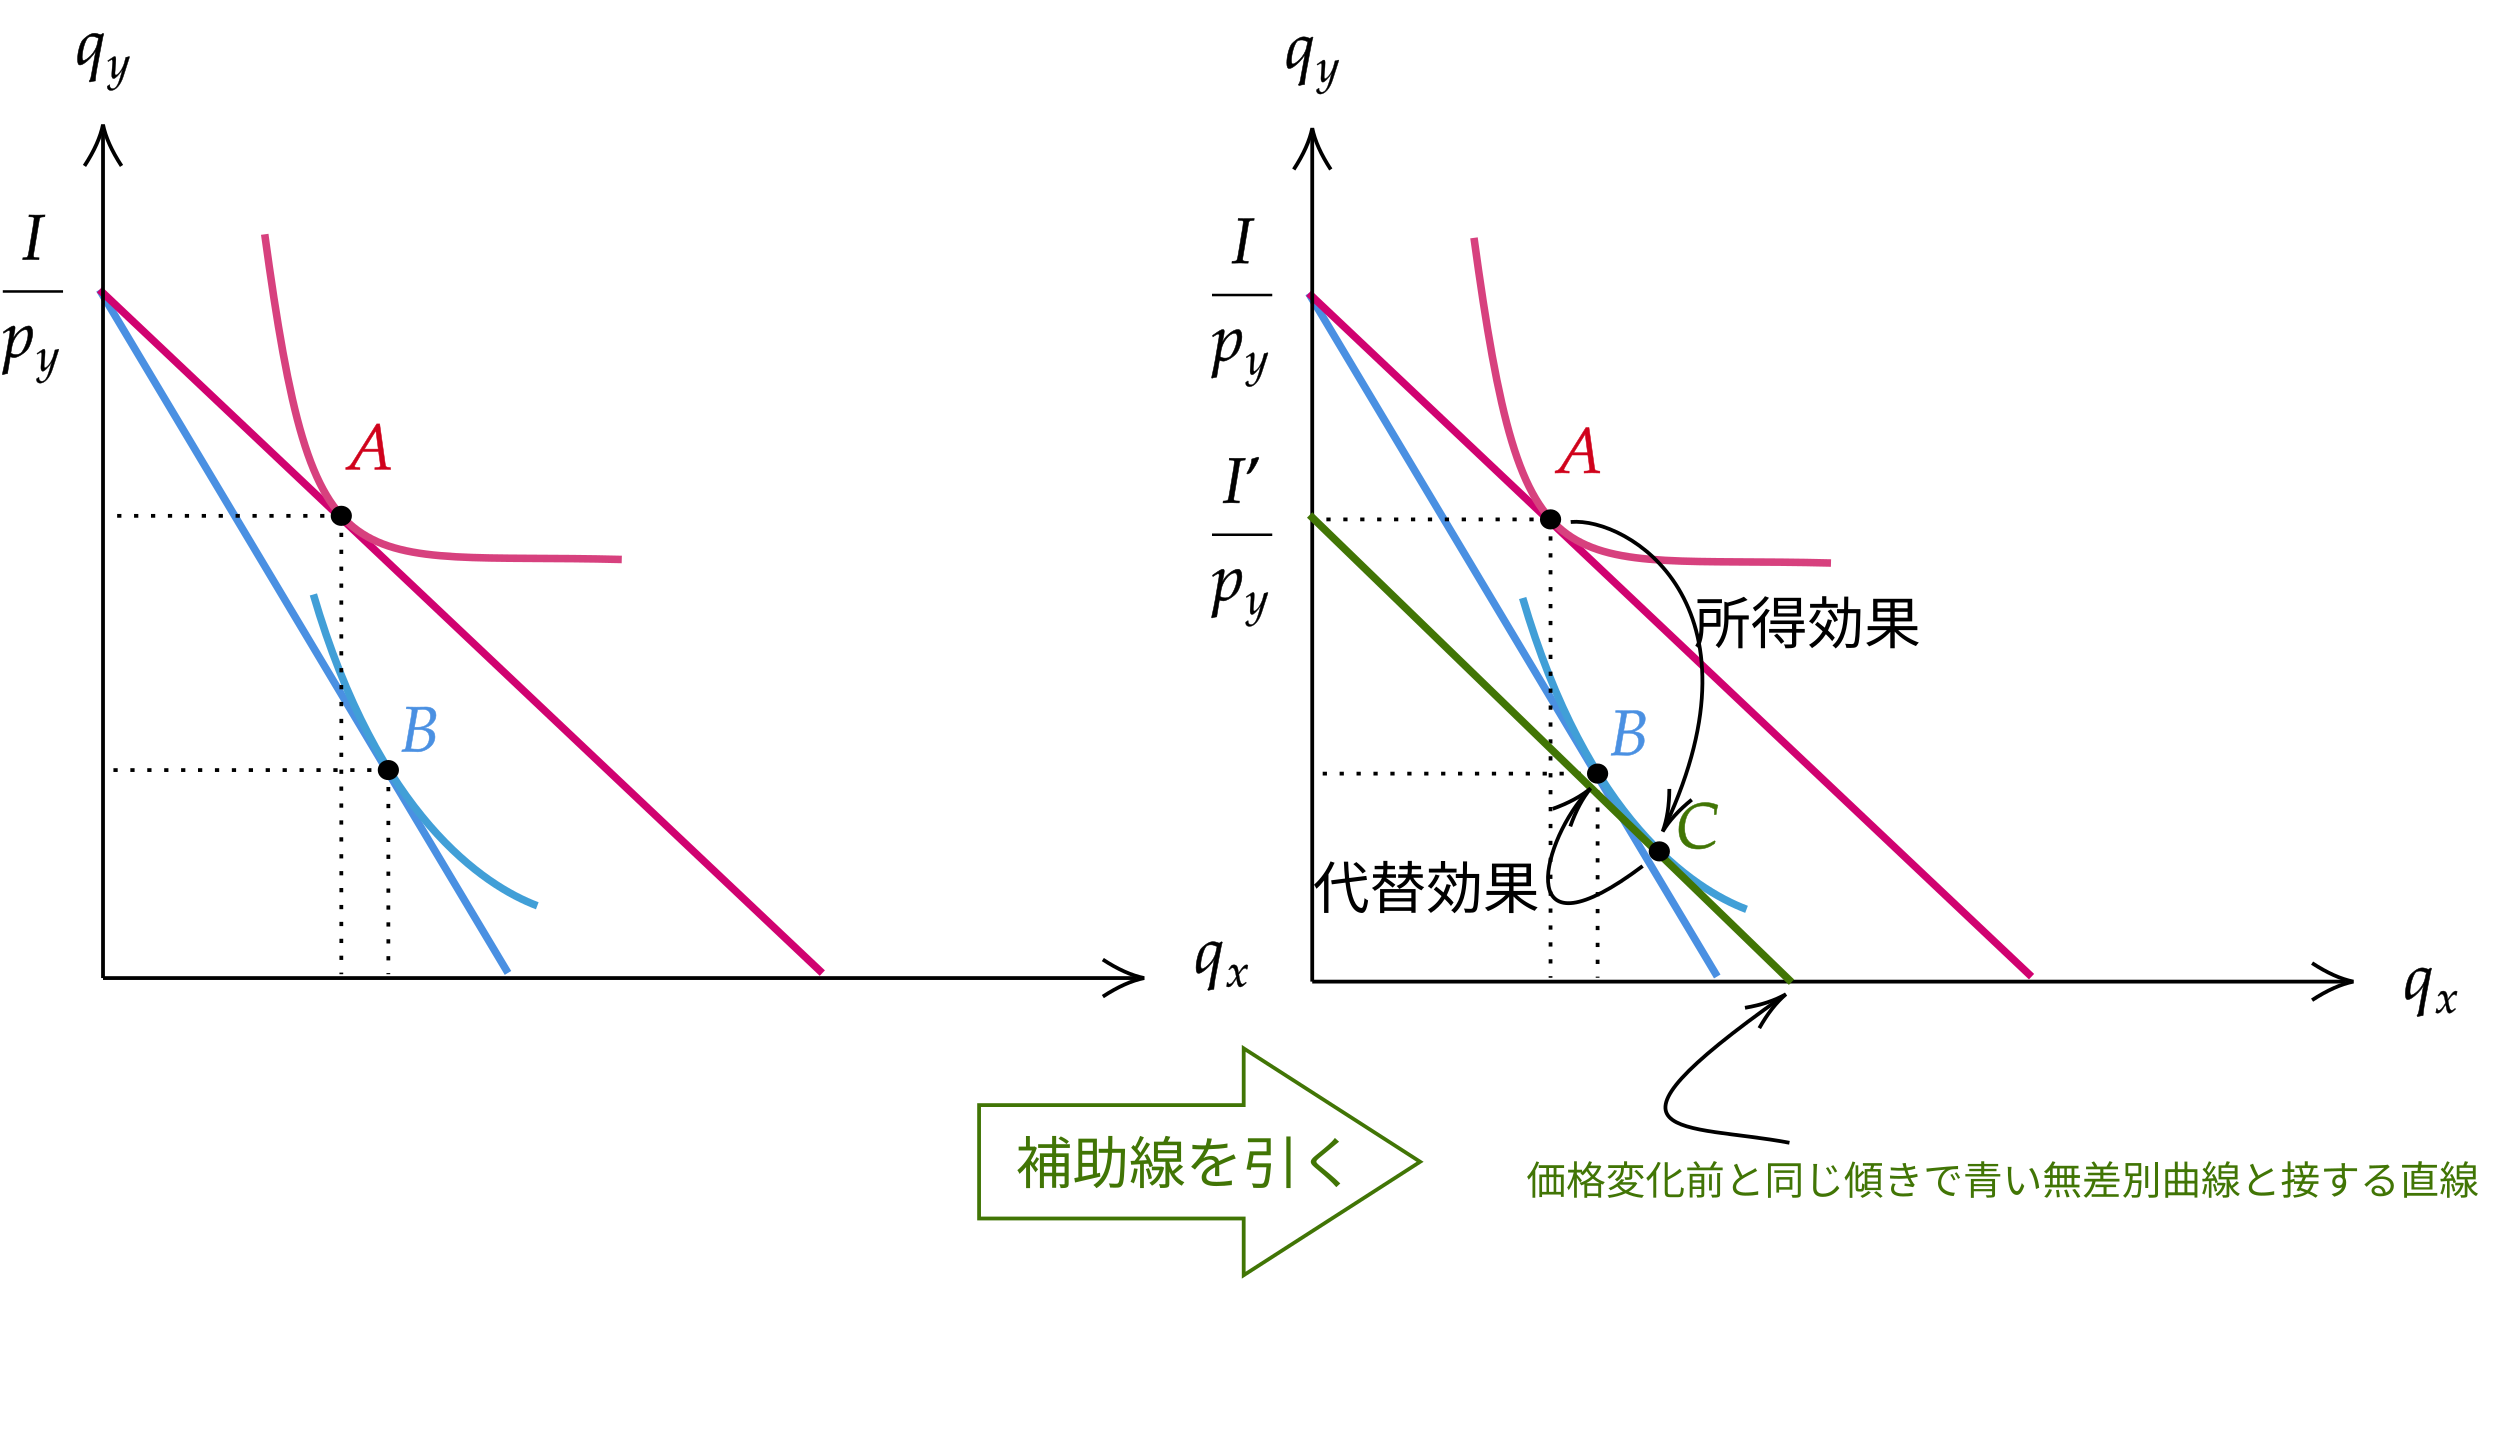
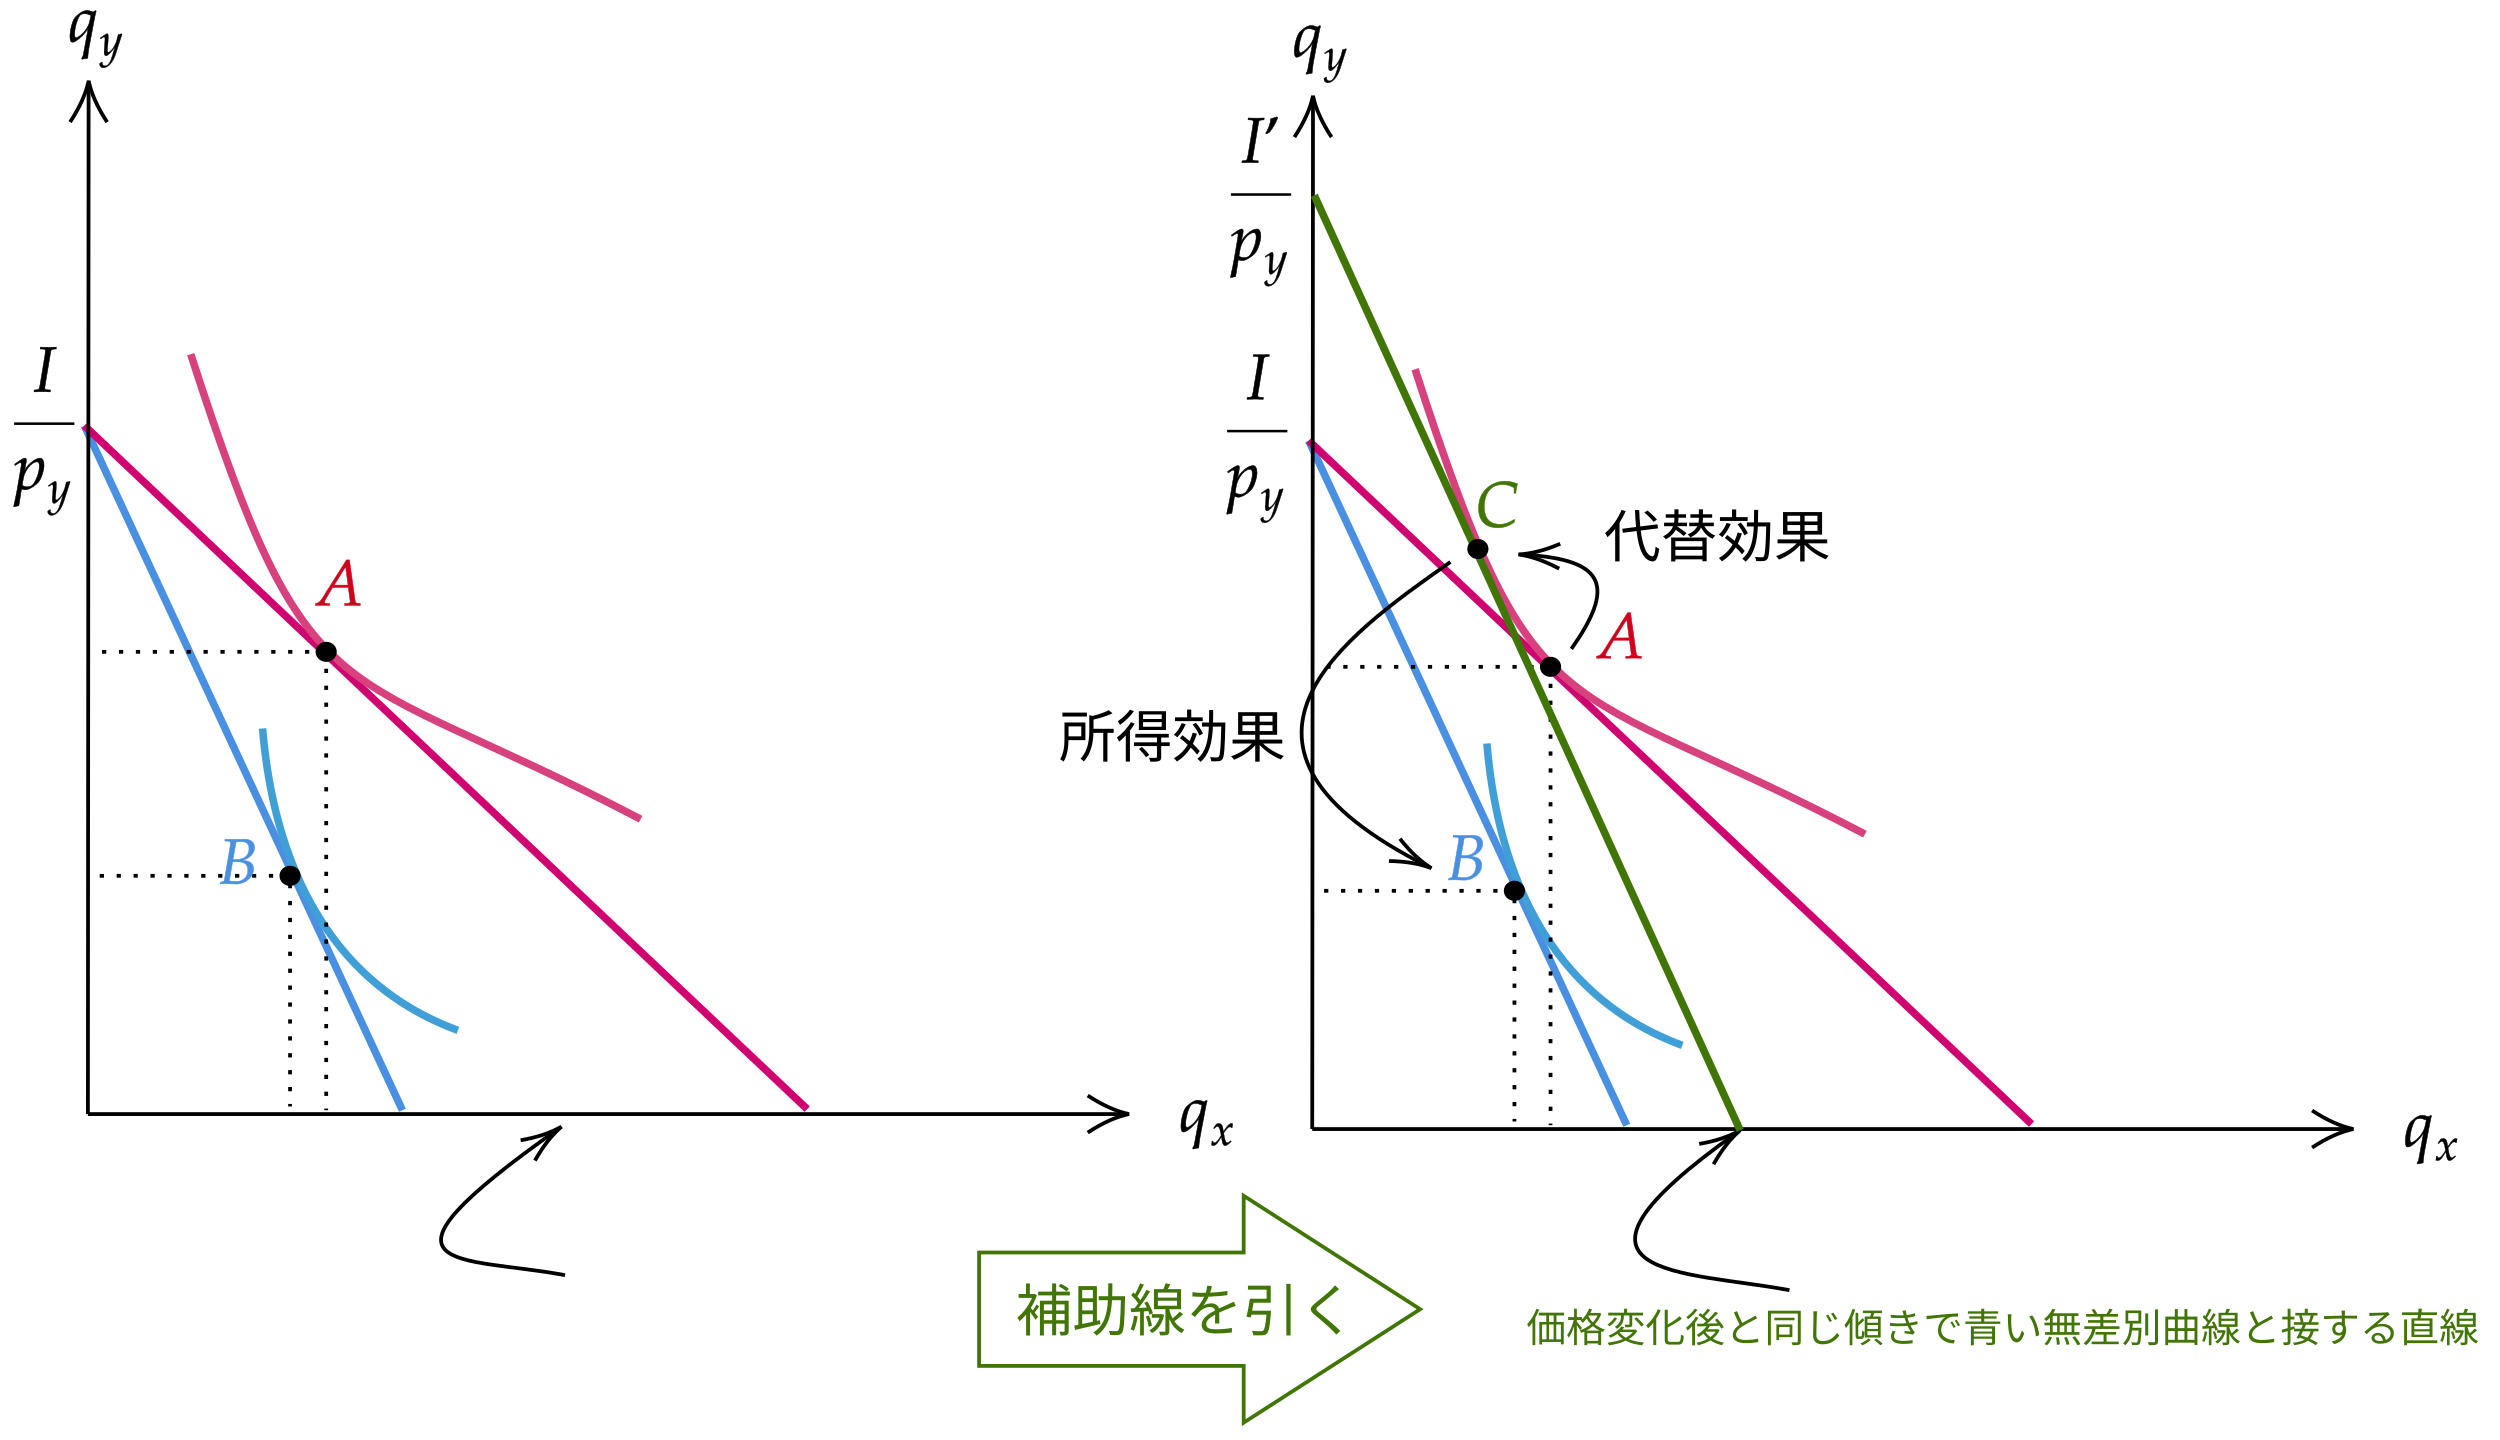
<svg xmlns="http://www.w3.org/2000/svg" x="0" y="0" width="661.333" height="380.667" style="         width:661.333px;         height:380.667px;         background: #FFF;         fill: none; ">
  <svg class="role-diagram-draw-area">
    <g class="shapes-region" style="stroke: black; fill: none;">
      <g class="arrow-line">
-         <path class="connection real" stroke-dasharray="" d="  M346.2,77.57 L454.27,258.31" style="stroke: rgb(74, 144, 226); stroke-opacity: 1; stroke-width: 2; fill: none; fill-opacity: 1;" />
-       </g>
-       <g class="arrow-line">
-         <path class="connection real" stroke-dasharray="" d="  M347.13,259.67 L620.55,259.67" style="stroke: rgb(0, 0, 0); stroke-width: 1; fill: none; fill-opacity: 1;" />
-         <g stroke="#000" transform="matrix(-1,1.2246467991473532e-16,-1.2246467991473532e-16,-1,622.5525,259.6708)" style="stroke: rgb(0, 0, 0); stroke-width: 1;">
+         <path class="connection real" stroke-dasharray="" d="  M346.2,116.57 L430.33,297.67" style="stroke: rgb(74, 144, 226); stroke-opacity: 1; stroke-width: 2; fill: none; fill-opacity: 1;" />
+       </g>
+       <g class="arrow-line">
+         <path class="connection real" stroke-dasharray="" d="  M347.13,298.67 L620.55,298.67" style="stroke: rgb(0, 0, 0); stroke-width: 1; fill: none; fill-opacity: 1;" />
+         <g stroke="#000" transform="matrix(-1,1.2246467991473532e-16,-1.2246467991473532e-16,-1,622.5525,298.6708)" style="stroke: rgb(0, 0, 0); stroke-width: 1;">
          <path d=" M10.93,-4.9 Q4.96,-1 0,0 Q4.96,1 10.93,4.9" />
        </g>
      </g>
      <g class="arrow-line">
-         <path class="connection real" stroke-dasharray="" d="  M346.2,77.57 L537.41,258.36" style="stroke: rgb(208, 2, 112); stroke-opacity: 1; stroke-width: 2; fill: none; fill-opacity: 1;" />
-       </g>
-       <g class="arrow-line">
-         <path class="connection real" stroke-dasharray="" d="  M347.13,35.9 L347.13,259.67" style="stroke: rgb(0, 0, 0); stroke-width: 1; fill: none; fill-opacity: 1;" />
-         <g stroke="#000" transform="matrix(6.123233995736766e-17,1,-1,6.123233995736766e-17,347.1349,33.90026)" style="stroke: rgb(0, 0, 0); stroke-width: 1;">
+         <path class="connection real" stroke-dasharray="" d="  M346.2,116.57 L537.41,297.36" style="stroke: rgb(208, 2, 112); stroke-opacity: 1; stroke-width: 2; fill: none; fill-opacity: 1;" />
+       </g>
+       <g class="arrow-line">
+         <path class="connection real" stroke-dasharray="" d="  M347.33,27.33 L347.13,298.67" style="stroke: rgb(0, 0, 0); stroke-width: 1; fill: none; fill-opacity: 1;" />
+         <g stroke="#000" transform="matrix(-0.0006981316,0.9999998,-0.9999998,-0.0006981316,347.3333,25.33333)" style="stroke: rgb(0, 0, 0); stroke-width: 1;">
          <path d=" M10.93,-4.9 Q4.96,-1 0,0 Q4.96,1 10.93,4.9" />
        </g>
      </g>
      <g class="arrow-line">
-         <path class="connection real" stroke-dasharray="" d="  M402.79,158.19 C419.9,216.77 447.98,235.26 462.02,240.55" style="stroke: rgb(65, 159, 215); stroke-opacity: 1; stroke-width: 2; fill: none; fill-opacity: 1;" />
-       </g>
-       <g class="arrow-line">
-         <path class="connection real" stroke-dasharray="" d="  M389.92,62.92 C403.07,159.17 410.98,147.04 484.36,148.94" style="stroke: rgb(215, 65, 126); stroke-opacity: 1; stroke-width: 2; fill: none; fill-opacity: 1;" />
-       </g>
-       <g class="arrow-line">
-         <path class="connection real" stroke-dasharray="1.125 3.35" d="  M410.17,137.4 L410.17,258.65" style="stroke: rgb(0, 0, 0); stroke-width: 1; fill: none; fill-opacity: 1;" />
-       </g>
-       <g class="arrow-line">
-         <path class="connection real" stroke-dasharray="1.125 3.35" d="  M410.17,137.4 L347.6,137.4" style="stroke: rgb(0, 0, 0); stroke-width: 1; fill: none; fill-opacity: 1;" />
-       </g>
-       <g class="arrow-line">
-         <path class="connection real" stroke-dasharray="1.125 3.35" d="  M422.62,204.65 L347.6,204.65" style="stroke: rgb(0, 0, 0); stroke-width: 1; fill: none; fill-opacity: 1;" />
-       </g>
-       <g class="arrow-line">
-         <path class="connection real" stroke-dasharray="1.125 3.35" d="  M422.62,204.65 L422.62,258.65" style="stroke: rgb(0, 0, 0); stroke-width: 1; fill: none; fill-opacity: 1;" />
-       </g>
-       <g class="arrow-line">
-         <path class="connection real" stroke-dasharray="" d="  M346.44,136.23 L473.91,259.82" style="stroke: rgb(65, 117, 5); stroke-opacity: 1; stroke-width: 2; fill: none; fill-opacity: 1;" />
-       </g>
-       <g class="composite-shape">
-         <path class="real" d=" M436.64,225.22 C436.64,224.02 437.68,223.06 438.95,223.06 C440.22,223.06 441.25,224.02 441.25,225.22 C441.25,226.41 440.22,227.38 438.95,227.38 C437.68,227.38 436.64,226.41 436.64,225.22 Z" style="stroke-width: 1; stroke: rgb(0, 0, 0); fill: rgb(0, 0, 0); fill-opacity: 1;" />
-       </g>
-       <g class="arrow-line">
-         <path class="connection real" stroke-dasharray="" d="  M473.37,302.3 C445.59,297.08 416.9,302.25 471.61,263.58" style="stroke: rgb(0, 0, 0); stroke-width: 1; fill: none; fill-opacity: 1;" />
-         <g stroke="#000" transform="matrix(-0.8176476,0.575719,-0.575719,-0.8176476,472.4375,262.9966)" style="stroke: rgb(0, 0, 0); stroke-width: 1;">
+         <path class="connection real" stroke-dasharray="" d="  M393.33,196.67 C398.33,255.67 430.98,271.26 445.02,276.55" style="stroke: rgb(65, 159, 215); stroke-opacity: 1; stroke-width: 2; fill: none; fill-opacity: 1;" />
+       </g>
+       <g class="arrow-line">
+         <path class="connection real" stroke-dasharray="" d="  M374.33,97.67 C406.33,196.67 411.33,177.67 493.33,220.67" style="stroke: rgb(215, 65, 126); stroke-opacity: 1; stroke-width: 2; fill: none; fill-opacity: 1;" />
+       </g>
+       <g class="arrow-line">
+         <path class="connection real" stroke-dasharray="1.125 3.35" d="  M410.17,176.4 L410.17,297.65" style="stroke: rgb(0, 0, 0); stroke-width: 1; fill: none; fill-opacity: 1;" />
+       </g>
+       <g class="arrow-line">
+         <path class="connection real" stroke-dasharray="1.125 3.35" d="  M410.17,176.4 L347.6,176.4" style="stroke: rgb(0, 0, 0); stroke-width: 1; fill: none; fill-opacity: 1;" />
+       </g>
+       <g class="arrow-line">
+         <path class="connection real" stroke-dasharray="1.125 3.35" d="  M400.62,235.65 L347.67,235.65" style="stroke: rgb(0, 0, 0); stroke-width: 1; fill: none; fill-opacity: 1;" />
+       </g>
+       <g class="arrow-line">
+         <path class="connection real" stroke-dasharray="1.125 3.35" d="  M400.62,237.81 L400.62,296.67" style="stroke: rgb(0, 0, 0); stroke-width: 1; fill: none; fill-opacity: 1;" />
+       </g>
+       <g class="arrow-line">
+         <path class="connection real" stroke-dasharray="" d="  M473.37,341.3 C445.59,336.08 404.91,338.28 459.5,299.59" style="stroke: rgb(0, 0, 0); stroke-width: 1; fill: none; fill-opacity: 1;" />
+         <g stroke="#000" transform="matrix(-0.8176476,0.575719,-0.575719,-0.8176476,460.3333,299)" style="stroke: rgb(0, 0, 0); stroke-width: 1;">
          <path d=" M10.93,-3.29 Q4.96,-0.45 0,0 Q4.96,0.45 10.93,3.29" />
        </g>
      </g>
      <g class="composite-shape">
-         <path class="real" d=" M420.31,204.65 C420.31,203.45 421.35,202.48 422.62,202.48 C423.89,202.48 424.92,203.45 424.92,204.65 C424.92,205.84 423.89,206.81 422.62,206.81 C421.35,206.81 420.31,205.84 420.31,204.65 Z" style="stroke-width: 1; stroke: rgb(0, 0, 0); fill: rgb(0, 0, 0); fill-opacity: 1;" />
-       </g>
-       <g class="composite-shape">
-         <path class="real" d=" M407.87,137.4 C407.87,136.2 408.9,135.23 410.17,135.23 C411.45,135.23 412.48,136.2 412.48,137.4 C412.48,138.59 411.45,139.56 410.17,139.56 C408.9,139.56 407.87,138.59 407.87,137.4 Z" style="stroke-width: 1; stroke: rgb(0, 0, 0); fill: rgb(0, 0, 0); fill-opacity: 1;" />
-       </g>
-       <g class="arrow-line">
-         <path class="connection real" stroke-dasharray="" d="  M419.22,210.22 C407.03,224.36 400.83,254.46 434.53,229.1" style="stroke: rgb(0, 0, 0); stroke-width: 1; fill: none; fill-opacity: 1;" />
-         <g stroke="#000" transform="matrix(-0.7057479,0.708463,-0.708463,-0.7057479,420.7779,208.545)" style="stroke: rgb(0, 0, 0); stroke-width: 1;">
+         <path class="real" d=" M398.31,235.65 C398.31,234.45 399.35,233.48 400.62,233.48 C401.89,233.48 402.92,234.45 402.92,235.65 C402.92,236.84 401.89,237.81 400.62,237.81 C399.35,237.81 398.31,236.84 398.31,235.65 Z" style="stroke-width: 1; stroke: rgb(0, 0, 0); fill: rgb(0, 0, 0); fill-opacity: 1;" />
+       </g>
+       <g class="composite-shape">
+         <path class="real" d=" M407.87,176.4 C407.87,175.2 408.9,174.23 410.17,174.23 C411.45,174.23 412.48,175.2 412.48,176.4 C412.48,177.59 411.45,178.56 410.17,178.56 C408.9,178.56 407.87,177.59 407.87,176.4 Z" style="stroke-width: 1; stroke: rgb(0, 0, 0); fill: rgb(0, 0, 0); fill-opacity: 1;" />
+       </g>
+       <g class="arrow-line">
+         <path class="connection real" stroke-dasharray="" d="  M403.68,146.77 C424.83,148.1 427.31,155.18 415.67,171.67" style="stroke: rgb(0, 0, 0); stroke-width: 1; fill: none; fill-opacity: 1;" />
+         <g stroke="#000" transform="matrix(0.9990558,0.04344502,-0.04344502,0.9990558,401.6667,146.6667)" style="stroke: rgb(0, 0, 0); stroke-width: 1;">
          <path d=" M10.93,-3.29 Q4.96,-0.45 0,0 Q4.96,0.45 10.93,3.29" />
        </g>
      </g>
      <g class="arrow-line">
-         <path class="connection real" stroke-dasharray="" d="  M415.51,138.08 C430.72,136.77 467.85,159.64 440.67,218.19" style="stroke: rgb(0, 0, 0); stroke-width: 1; fill: none; fill-opacity: 1;" />
-         <g stroke="#000" transform="matrix(0.4331872,-0.901304,0.901304,0.4331872,439.8264,219.9723)" style="stroke: rgb(0, 0, 0); stroke-width: 1;">
+         <path class="connection real" stroke-dasharray="" d="  M383.67,148.67 C355.47,168.48 314.43,197.4 377.7,229.19" style="stroke: rgb(0, 0, 0); stroke-width: 1; fill: none; fill-opacity: 1;" />
+         <g stroke="#000" transform="matrix(-0.8963317,-0.4433841,0.4433841,-0.8963317,378.6667,229.6667)" style="stroke: rgb(0, 0, 0); stroke-width: 1;">
          <path d=" M10.93,-3.29 Q4.96,-0.45 0,0 Q4.96,0.45 10.93,3.29" />
        </g>
      </g>
-       <g class="arrow-line">
-         <path class="connection real" stroke-dasharray="" d="  M26.32,76.63 L134.38,257.37" style="stroke: rgb(74, 144, 226); stroke-opacity: 1; stroke-width: 2; fill: none; fill-opacity: 1;" />
-       </g>
-       <g class="arrow-line">
-         <path class="connection real" stroke-dasharray="" d="  M27.25,258.73 L300.67,258.73" style="stroke: rgb(0, 0, 0); stroke-width: 1; fill: none; fill-opacity: 1;" />
-         <g stroke="#000" transform="matrix(-1,1.2246467991473532e-16,-1.2246467991473532e-16,-1,302.6653,258.7318)" style="stroke: rgb(0, 0, 0); stroke-width: 1;">
+       <g class="composite-shape">
+         <path class="real" d=" M259,331.33 L329,331.33 L329,316.33 L375.67,346.33 L329,376.33 L329,361.33 L259,361.33 Z" style="stroke-width: 1; stroke: rgb(65, 117, 5); stroke-opacity: 1; fill: none; fill-opacity: 1;" />
+       </g>
+       <g class="arrow-line">
+         <path class="connection real" stroke-dasharray="" d="  M347.67,51.67 L460.33,299" style="stroke: rgb(65, 117, 5); stroke-opacity: 1; stroke-width: 2; fill: none; fill-opacity: 1;" />
+       </g>
+       <g class="composite-shape">
+         <path class="real" d=" M388.64,145.22 C388.64,144.02 389.68,143.06 390.95,143.06 C392.22,143.06 393.25,144.02 393.25,145.22 C393.25,146.41 392.22,147.38 390.95,147.38 C389.68,147.38 388.64,146.41 388.64,145.22 Z" style="stroke-width: 1; stroke: rgb(0, 0, 0); fill: rgb(0, 0, 0); fill-opacity: 1;" />
+       </g>
+       <g class="arrow-line">
+         <path class="connection real" stroke-dasharray="" d="  M22.32,112.6 L106.45,293.7" style="stroke: rgb(74, 144, 226); stroke-opacity: 1; stroke-width: 2; fill: none; fill-opacity: 1;" />
+       </g>
+       <g class="arrow-line">
+         <path class="connection real" stroke-dasharray="" d="  M23.25,294.71 L296.67,294.71" style="stroke: rgb(0, 0, 0); stroke-width: 1; fill: none; fill-opacity: 1;" />
+         <g stroke="#000" transform="matrix(-1,1.2246467991473532e-16,-1.2246467991473532e-16,-1,298.6653,294.7051)" style="stroke: rgb(0, 0, 0); stroke-width: 1;">
          <path d=" M10.93,-4.9 Q4.96,-1 0,0 Q4.96,1 10.93,4.9" />
        </g>
      </g>
      <g class="arrow-line">
-         <path class="connection real" stroke-dasharray="" d="  M26.32,76.63 L217.53,257.42" style="stroke: rgb(208, 2, 112); stroke-opacity: 1; stroke-width: 2; fill: none; fill-opacity: 1;" />
-       </g>
-       <g class="arrow-line">
-         <path class="connection real" stroke-dasharray="" d="  M27.25,34.96 L27.25,258.73" style="stroke: rgb(0, 0, 0); stroke-width: 1; fill: none; fill-opacity: 1;" />
-         <g stroke="#000" transform="matrix(6.123233995736766e-17,1,-1,6.123233995736766e-17,27.24777,32.96129)" style="stroke: rgb(0, 0, 0); stroke-width: 1;">
+         <path class="connection real" stroke-dasharray="" d="  M22.32,112.6 L213.53,293.4" style="stroke: rgb(208, 2, 112); stroke-opacity: 1; stroke-width: 2; fill: none; fill-opacity: 1;" />
+       </g>
+       <g class="arrow-line">
+         <path class="connection real" stroke-dasharray="" d="  M23.44,23.37 L23.25,294.71" style="stroke: rgb(0, 0, 0); stroke-width: 1; fill: none; fill-opacity: 1;" />
+         <g stroke="#000" transform="matrix(-0.0006981316,0.9999998,-0.9999998,-0.0006981316,23.44615,21.36767)" style="stroke: rgb(0, 0, 0); stroke-width: 1;">
          <path d=" M10.93,-4.9 Q4.96,-1 0,0 Q4.96,1 10.93,4.9" />
        </g>
      </g>
      <g class="arrow-line">
-         <path class="connection real" stroke-dasharray="" d="  M82.9,157.25 C100.01,215.83 128.09,234.32 142.13,239.61" style="stroke: rgb(65, 159, 215); stroke-opacity: 1; stroke-width: 2; fill: none; fill-opacity: 1;" />
-       </g>
-       <g class="arrow-line">
-         <path class="connection real" stroke-dasharray="" d="  M70.03,61.98 C83.18,158.24 91.09,146.1 164.48,148" style="stroke: rgb(215, 65, 126); stroke-opacity: 1; stroke-width: 2; fill: none; fill-opacity: 1;" />
-       </g>
-       <g class="arrow-line">
-         <path class="connection real" stroke-dasharray="1.125 3.35" d="  M90.29,136.46 L90.29,257.71" style="stroke: rgb(0, 0, 0); stroke-width: 1; fill: none; fill-opacity: 1;" />
-       </g>
-       <g class="arrow-line">
-         <path class="connection real" stroke-dasharray="1.125 3.35" d="  M90.29,136.46 L27.71,136.46" style="stroke: rgb(0, 0, 0); stroke-width: 1; fill: none; fill-opacity: 1;" />
-       </g>
-       <g class="arrow-line">
-         <path class="connection real" stroke-dasharray="1.125 3.35" d="  M102.73,203.71 L27.71,203.71" style="stroke: rgb(0, 0, 0); stroke-width: 1; fill: none; fill-opacity: 1;" />
-       </g>
-       <g class="arrow-line">
-         <path class="connection real" stroke-dasharray="1.125 3.35" d="  M102.73,203.71 L102.73,257.71" style="stroke: rgb(0, 0, 0); stroke-width: 1; fill: none; fill-opacity: 1;" />
-       </g>
-       <g class="composite-shape">
-         <path class="real" d=" M100.43,203.71 C100.43,202.51 101.46,201.55 102.73,201.55 C104,201.55 105.04,202.51 105.04,203.71 C105.04,204.9 104,205.87 102.73,205.87 C101.46,205.87 100.43,204.9 100.43,203.71 Z" style="stroke-width: 1; stroke: rgb(0, 0, 0); fill: rgb(0, 0, 0); fill-opacity: 1;" />
-       </g>
-       <g class="composite-shape">
-         <path class="real" d=" M87.98,136.46 C87.98,135.26 89.01,134.29 90.29,134.29 C91.56,134.29 92.59,135.26 92.59,136.46 C92.59,137.65 91.56,138.62 90.29,138.62 C89.01,138.62 87.98,137.65 87.98,136.46 Z" style="stroke-width: 1; stroke: rgb(0, 0, 0); fill: rgb(0, 0, 0); fill-opacity: 1;" />
-       </g>
-       <g class="composite-shape">
-         <path class="real" d=" M259,292.33 L329,292.33 L329,277.33 L375.67,307.33 L329,337.33 L329,322.33 L259,322.33 Z" style="stroke-width: 1; stroke: rgb(65, 117, 5); fill: none; fill-opacity: 1; stroke-opacity: 1;" />
+         <path class="connection real" stroke-dasharray="" d="  M69.45,192.7 C74.45,251.7 107.09,267.3 121.13,272.58" style="stroke: rgb(65, 159, 215); stroke-opacity: 1; stroke-width: 2; fill: none; fill-opacity: 1;" />
+       </g>
+       <g class="arrow-line">
+         <path class="connection real" stroke-dasharray="" d="  M50.45,93.7 C82.45,192.7 87.45,173.7 169.45,216.7" style="stroke: rgb(215, 65, 126); stroke-opacity: 1; stroke-width: 2; fill: none; fill-opacity: 1;" />
+       </g>
+       <g class="arrow-line">
+         <path class="connection real" stroke-dasharray="1.125 3.35" d="  M86.29,172.43 L86.29,293.69" style="stroke: rgb(0, 0, 0); stroke-width: 1; fill: none; fill-opacity: 1;" />
+       </g>
+       <g class="arrow-line">
+         <path class="connection real" stroke-dasharray="1.125 3.35" d="  M86.29,172.43 L23.71,172.43" style="stroke: rgb(0, 0, 0); stroke-width: 1; fill: none; fill-opacity: 1;" />
+       </g>
+       <g class="arrow-line">
+         <path class="connection real" stroke-dasharray="1.125 3.35" d="  M76.73,231.68 L23.78,231.68" style="stroke: rgb(0, 0, 0); stroke-width: 1; fill: none; fill-opacity: 1;" />
+       </g>
+       <g class="arrow-line">
+         <path class="connection real" stroke-dasharray="1.125 3.35" d="  M76.73,233.85 L76.73,292.7" style="stroke: rgb(0, 0, 0); stroke-width: 1; fill: none; fill-opacity: 1;" />
+       </g>
+       <g class="arrow-line">
+         <path class="connection real" stroke-dasharray="" d="  M149.48,337.33 C121.71,332.12 93.01,337.28 147.72,298.62" style="stroke: rgb(0, 0, 0); stroke-width: 1; fill: none; fill-opacity: 1;" />
+         <g stroke="#000" transform="matrix(-0.8176476,0.575719,-0.575719,-0.8176476,148.5503,298.0309)" style="stroke: rgb(0, 0, 0); stroke-width: 1;">
+           <path d=" M10.93,-3.29 Q4.96,-0.45 0,0 Q4.96,0.45 10.93,3.29" />
+         </g>
+       </g>
+       <g class="composite-shape">
+         <path class="real" d=" M74.43,231.68 C74.43,230.49 75.46,229.52 76.73,229.52 C78,229.52 79.04,230.49 79.04,231.68 C79.04,232.88 78,233.85 76.73,233.85 C75.46,233.85 74.43,232.88 74.43,231.68 Z" style="stroke-width: 1; stroke: rgb(0, 0, 0); fill: rgb(0, 0, 0); fill-opacity: 1;" />
+       </g>
+       <g class="composite-shape">
+         <path class="real" d=" M83.98,172.43 C83.98,171.24 85.01,170.27 86.29,170.27 C87.56,170.27 88.59,171.24 88.59,172.43 C88.59,173.63 87.56,174.59 86.29,174.59 C85.01,174.59 83.98,173.63 83.98,172.43 Z" style="stroke-width: 1; stroke: rgb(0, 0, 0); fill: rgb(0, 0, 0); fill-opacity: 1;" />
      </g>
      <g />
    </g>
    <g />
    <g />
    <g />
  </svg>
  <svg width="660" height="379.333" style="width:660px;height:379.333px;font-family:Asana-Math, Asana;background:#FFF;">
    <g>
      <g>
        <g>
          <g>
            <g>
              <g>
-                 <g transform="matrix(1,0,0,1,339.9896,17.9375)">
+                 <g transform="matrix(1,0,0,1,341.9896,14.94791)">
                  <path transform="matrix(0.017,0,0,-0.017,0,0)" d="M385 458C342 475 313 482 284 482C209 482 121 394 103 374C63 327 24 181 24 78C24 19 36 -11 60 -11C82 -11 101 -3 133 19C180 51 259 121 308 209L232 -205C227 -229 217 -249 205 -262L214 -276C245 -268 276 -262 300 -259C304 -205 310 -150 319 -100L405 356C416 417 422 443 432 474L418 480ZM118 59C104 59 96 80 96 113C96 209 139 359 181 409C193 424 222 433 254 433C282 433 303 427 351 406L330 311C301 174 160 59 118 59Z" stroke="rgb(0,0,0)" stroke-opacity="1" stroke-width="8" fill="rgb(0,0,0)" fill-opacity="1" />
                </g>
              </g>
              <g>
                <g>
                  <g>
                    <g>
-                       <g transform="matrix(1,0,0,1,348.3438,21.60833)">
+                       <g transform="matrix(1,0,0,1,350.3438,18.61875)">
                        <path transform="matrix(0.0119,0,0,-0.0119,0,0)" d="M-7 -180C-8 -187 -8 -193 -8 -198C-8 -241 29 -276 74 -276C180 -276 290 -152 349 33L490 473L479 482C450 471 427 465 405 463L370 331C358 284 323 211 290 162C255 111 206 67 184 67C172 67 163 90 164 115L180 322C182 353 184 391 184 419C184 464 177 482 160 482C147 482 133 475 85 442L3 386L14 368L64 398C69 401 80 410 89 410C103 410 111 391 111 358C111 357 111 351 110 343L93 100L92 60C92 18 110 -11 135 -11C172 -11 256 74 331 187L282 16C231 -161 181 -234 111 -234C76 -234 49 -207 49 -172C49 -167 50 -159 51 -150L41 -146Z" stroke="rgb(0,0,0)" stroke-opacity="1" stroke-width="8" fill="rgb(0,0,0)" fill-opacity="1" />
                      </g>
                    </g>
                  </g>
                </g>
              </g>
            </g>
          </g>
        </g>
      </g>
    </g>
    <g>
      <g>
        <g>
          <g>
            <g>
              <g>
-                 <g transform="matrix(1,0,0,1,635.8854,264.2292)">
+                 <g transform="matrix(1,0,0,1,635.8854,303.2292)">
                  <path transform="matrix(0.017,0,0,-0.017,0,0)" d="M385 458C342 475 313 482 284 482C209 482 121 394 103 374C63 327 24 181 24 78C24 19 36 -11 60 -11C82 -11 101 -3 133 19C180 51 259 121 308 209L232 -205C227 -229 217 -249 205 -262L214 -276C245 -268 276 -262 300 -259C304 -205 310 -150 319 -100L405 356C416 417 422 443 432 474L418 480ZM118 59C104 59 96 80 96 113C96 209 139 359 181 409C193 424 222 433 254 433C282 433 303 427 351 406L330 311C301 174 160 59 118 59Z" stroke="rgb(0,0,0)" stroke-opacity="1" stroke-width="8" fill="rgb(0,0,0)" fill-opacity="1" />
                </g>
              </g>
              <g>
                <g>
                  <g>
                    <g>
-                       <g transform="matrix(1,0,0,1,644.2396,267.9)">
+                       <g transform="matrix(1,0,0,1,644.2396,306.9)">
                        <path transform="matrix(0.0119,0,0,-0.0119,0,0)" d="M9 1C24 -7 40 -11 52 -11C85 -11 124 18 155 65L231 182L242 113C255 28 278 -11 314 -11C336 -11 368 6 400 35L449 79L440 98C404 68 379 53 363 53C348 53 335 63 325 83C316 102 305 139 300 168L282 269L317 318C364 383 391 406 422 406C438 406 450 398 455 383L469 387L484 472C472 479 463 482 454 482C414 482 374 446 312 354L275 299L269 347C257 446 230 482 171 482C145 482 123 474 114 461L56 378L73 368C103 402 123 416 142 416C175 416 197 375 214 277L225 215L185 153C142 86 108 54 80 54C65 54 54 58 52 63L41 91L21 88C21 53 13 27 9 1Z" stroke="rgb(0,0,0)" stroke-opacity="1" stroke-width="8" fill="rgb(0,0,0)" fill-opacity="1" />
                      </g>
                    </g>
                  </g>
                </g>
              </g>
            </g>
          </g>
        </g>
      </g>
    </g>
    <g>
      <g>
        <g>
          <g>
            <g>
              <g>
                <g>
                  <g>
                    <g>
-                       <g transform="matrix(1,0,0,1,325.7604,69.5625)">
+                       <g transform="matrix(1,0,0,1,329.7604,105.5625)">
                        <path transform="matrix(0.017,0,0,-0.017,0,0)" d="M103 664L150 662C174 661 185 653 185 636C185 629 179 576 176 559L104 125C89 36 86 31 46 28L10 25L7 -3L39 -3L133 0L227 -3L259 -3L262 25L210 28C184 30 174 37 174 57C174 63 175 74 176 78L265 613C272 652 277 657 316 661L351 664L354 692L248 689C231 689 213 689 170 690L106 692Z" stroke="rgb(0,0,0)" stroke-opacity="1" stroke-width="8" fill="rgb(0,0,0)" fill-opacity="1" />
                      </g>
                    </g>
                  </g>
                </g>
                <g>
                  <g>
                    <g>
-                       <g transform="matrix(1,0,0,1,320.6146,95.35416)">
+                       <g transform="matrix(1,0,0,1,324.6146,131.3542)">
                        <path transform="matrix(0.017,0,0,-0.017,0,0)" d="M176 -11C232 -11 347 62 390 125C431 186 465 296 465 371C465 438 442 482 406 482C364 482 311 456 259 409C218 374 198 348 162 289L186 408C189 425 191 440 191 452C191 471 183 482 169 482C148 482 110 461 36 408L8 388L15 368L47 389C75 407 86 412 95 412C105 412 112 403 112 389C112 381 110 361 108 351L50 8C40 -52 21 -143 1 -233L-7 -270L0 -276C21 -269 41 -264 73 -259L115 3C136 -4 158 -11 176 -11ZM143 165C165 293 272 424 355 424C381 424 393 402 393 356C393 275 353 156 300 80C280 51 248 36 207 36C176 36 151 43 125 59Z" stroke="rgb(0,0,0)" stroke-opacity="1" stroke-width="8" fill="rgb(0,0,0)" fill-opacity="1" />
                      </g>
                    </g>
                    <g>
                      <g>
                        <g>
                          <g>
-                             <g transform="matrix(1,0,0,1,329.6042,99.025)">
+                             <g transform="matrix(1,0,0,1,333.6042,135.025)">
                              <path transform="matrix(0.0119,0,0,-0.0119,0,0)" d="M-7 -180C-8 -187 -8 -193 -8 -198C-8 -241 29 -276 74 -276C180 -276 290 -152 349 33L490 473L479 482C450 471 427 465 405 463L370 331C358 284 323 211 290 162C255 111 206 67 184 67C172 67 163 90 164 115L180 322C182 353 184 391 184 419C184 464 177 482 160 482C147 482 133 475 85 442L3 386L14 368L64 398C69 401 80 410 89 410C103 410 111 391 111 358C111 357 111 351 110 343L93 100L92 60C92 18 110 -11 135 -11C172 -11 256 74 331 187L282 16C231 -161 181 -234 111 -234C76 -234 49 -207 49 -172C49 -167 50 -159 51 -150L41 -146Z" stroke="rgb(0,0,0)" stroke-opacity="1" stroke-width="8" fill="rgb(0,0,0)" fill-opacity="1" />
                            </g>
                          </g>
                        </g>
                      </g>
                    </g>
                  </g>
                </g>
-                 <line style="fill:none;stroke-width:0.667px;stroke:rgb(0, 0, 0);" x1="320.615" y1="78.042" x2="336.552" y2="78.042" />
-               </g>
-             </g>
-           </g>
-         </g>
-       </g>
-     </g>
-     <g>
-       <g>
-         <g>
-           <g>
-             <g>
-               <g>
-                 <g transform="matrix(1,0,0,1,410.8958,125.0729)">
+                 <line style="fill:none;stroke-width:0.667px;stroke:rgb(0, 0, 0);" x1="324.615" y1="114.042" x2="340.552" y2="114.042" />
+               </g>
+             </g>
+           </g>
+         </g>
+       </g>
+     </g>
+     <g>
+       <g>
+         <g>
+           <g>
+             <g>
+               <g>
+                 <g transform="matrix(1,0,0,1,421.8958,174.0729)">
                  <path transform="matrix(0.017,0,0,-0.017,0,0)" d="M567 55C567 39 552 30 524 28L480 25L480 -3C582 0 582 0 602 0C622 0 622 0 724 -3L724 25L698 28C651 35 650 35 642 80L555 705L509 705L136 112C100 56 82 40 48 32L28 27L28 -3C120 0 120 0 140 0C159 0 161 0 247 -3L247 25L195 28C179 29 164 38 164 47C164 55 171 69 190 102L292 277L538 277L563 89L563 86C563 84 567 69 567 55ZM496 601L533 313L317 313Z" stroke="rgb(208,2,27)" stroke-opacity="1" stroke-width="8" fill="rgb(208,2,27)" fill-opacity="1" />
                </g>
              </g>
            </g>
          </g>
        </g>
      </g>
    </g>
    <g>
      <g>
        <g>
          <g>
            <g>
              <g>
-                 <g transform="matrix(1,0,0,1,425.7292,199.7292)">
+                 <g transform="matrix(1,0,0,1,382.7292,232.7292)">
                  <path transform="matrix(0.017,0,0,-0.017,0,0)" d="M543 227C543 337 459 353 377 365C434 385 459 397 490 425C536 464 559 511 559 562C559 644 501 692 401 692C399 692 389 692 374 691L311 690C299 689 263 689 251 689C232 689 201 690 152 691L100 692L97 664L150 662C174 661 185 653 185 635C185 621 181 589 176 559L89 55C85 37 73 30 31 23L26 -3L63 -2C90 0 105 0 117 0C128 0 154 -1 180 -2L217 -3L237 -4C256 -5 269 -6 277 -6C392 -6 543 87 543 227ZM166 41L217 340L302 340C405 340 455 298 455 211C455 108 382 34 282 34C228 34 207 38 166 41ZM352 655C433 655 473 619 473 544C473 439 399 376 275 376L223 376L272 650C288 650 329 655 352 655Z" stroke="rgb(74,144,226)" stroke-opacity="1" stroke-width="8" fill="rgb(74,144,226)" fill-opacity="1" />
                </g>
              </g>
            </g>
          </g>
        </g>
      </g>
    </g>
    <g>
      <g>
        <g>
          <g>
            <g>
              <g>
-                 <g transform="matrix(1,0,0,1,443.3646,224.2917)">
+                 <g transform="matrix(1,0,0,1,390.3646,139.2917)">
                  <path transform="matrix(0.017,0,0,-0.017,0,0)" d="M45 284C45 90 152 -18 343 -18C439 -18 510 5 600 67C600 67 610 103 610 103C610 103 600 110 600 110C506 53 454 35 376 35C219 35 133 131 133 309C133 447 190 653 418 653C489 653 541 639 597 603L597 519L624 519C629 576 637 619 651 665C575 694 518 706 456 706C276 706 45 578 45 284Z" stroke="rgb(65,117,5)" stroke-opacity="1" stroke-width="8" fill="rgb(65,117,5)" fill-opacity="1" />
                </g>
              </g>
            </g>
          </g>
        </g>
      </g>
    </g>
    <g>
      <g>
        <g>
-           <text x="403.771" y="306.854" style="white-space:pre;stroke:none;fill:rgb(65,117,5);fill-opacity:1;font-size:10.5px;font-family:Arial, Helvetica, sans-serif;font-weight:400;font-style:normal;dominant-baseline:text-before-edge;text-decoration:none solid rgb(65, 117, 5);">価格変化前と同じ傾きで青い無差別曲線と接する直線</text>
-         </g>
-       </g>
-     </g>
-     <g>
-       <g>
-         <g>
-           <text x="347.281" y="227.25" style="white-space:pre;stroke:none;fill:rgb(0,0,0);fill-opacity:1;font-size:15px;font-family:Arial, Helvetica, sans-serif;font-weight:400;font-style:normal;dominant-baseline:text-before-edge;text-decoration:none solid rgb(0, 0, 0);">代替効果</text>
-         </g>
-       </g>
-     </g>
-     <g>
-       <g>
-         <g>
-           <text x="448.125" y="157.198" style="white-space:pre;stroke:none;fill:rgb(0,0,0);fill-opacity:1;font-size:15px;font-family:Arial, Helvetica, sans-serif;font-weight:400;font-style:normal;dominant-baseline:text-before-edge;text-decoration:none solid rgb(0, 0, 0);">所得効果</text>
-         </g>
-       </g>
-     </g>
-     <g>
-       <g>
-         <g>
-           <g>
-             <g>
-               <g>
-                 <g>
-                   <g>
-                     <g>
-                       <g transform="matrix(1,0,0,1,323.4063,132.9792)">
+           <text x="403.771" y="345.854" style="white-space:pre;stroke:none;fill:rgb(65,117,5);fill-opacity:1;font-size:10.5px;font-family:Arial, Helvetica, sans-serif;font-weight:400;font-style:normal;dominant-baseline:text-before-edge;text-decoration:none solid rgb(65, 117, 5);">価格変化後と同じ傾きで青い無差別曲線と接する直線</text>
+         </g>
+       </g>
+     </g>
+     <g>
+       <g>
+         <g>
+           <text x="424.281" y="134.25" style="white-space:pre;stroke:none;fill:rgb(0,0,0);fill-opacity:1;font-size:15px;font-family:Arial, Helvetica, sans-serif;font-weight:400;font-style:normal;dominant-baseline:text-before-edge;text-decoration:none solid rgb(0, 0, 0);">代替効果</text>
+         </g>
+       </g>
+     </g>
+     <g>
+       <g>
+         <g>
+           <text x="280.125" y="187.198" style="white-space:pre;stroke:none;fill:rgb(0,0,0);fill-opacity:1;font-size:15px;font-family:Arial, Helvetica, sans-serif;font-weight:400;font-style:normal;dominant-baseline:text-before-edge;text-decoration:none solid rgb(0, 0, 0);">所得効果</text>
+         </g>
+       </g>
+     </g>
+     <g>
+       <g>
+         <g>
+           <g>
+             <g>
+               <g>
+                 <g>
+                   <g>
+                     <g>
+                       <g transform="matrix(1,0,0,1,328.4063,42.97916)">
                        <path transform="matrix(0.017,0,0,-0.017,0,0)" d="M103 664L150 662C174 661 185 653 185 636C185 629 179 576 176 559L104 125C89 36 86 31 46 28L10 25L7 -3L39 -3L133 0L227 -3L259 -3L262 25L210 28C184 30 174 37 174 57C174 63 175 74 176 78L265 613C272 652 277 657 316 661L351 664L354 692L248 689C231 689 213 689 170 690L106 692ZM436 470C493 543 531 610 565 696L552 709C516 697 506 694 455 679C449 599 425 533 377 456L392 446Z" stroke="rgb(0,0,0)" stroke-opacity="1" stroke-width="8" fill="rgb(0,0,0)" fill-opacity="1" />
                      </g>
                    </g>
                  </g>
                </g>
                <g>
                  <g>
                    <g>
-                       <g transform="matrix(1,0,0,1,320.6146,158.7708)">
+                       <g transform="matrix(1,0,0,1,325.6146,68.77084)">
                        <path transform="matrix(0.017,0,0,-0.017,0,0)" d="M176 -11C232 -11 347 62 390 125C431 186 465 296 465 371C465 438 442 482 406 482C364 482 311 456 259 409C218 374 198 348 162 289L186 408C189 425 191 440 191 452C191 471 183 482 169 482C148 482 110 461 36 408L8 388L15 368L47 389C75 407 86 412 95 412C105 412 112 403 112 389C112 381 110 361 108 351L50 8C40 -52 21 -143 1 -233L-7 -270L0 -276C21 -269 41 -264 73 -259L115 3C136 -4 158 -11 176 -11ZM143 165C165 293 272 424 355 424C381 424 393 402 393 356C393 275 353 156 300 80C280 51 248 36 207 36C176 36 151 43 125 59Z" stroke="rgb(0,0,0)" stroke-opacity="1" stroke-width="8" fill="rgb(0,0,0)" fill-opacity="1" />
                      </g>
                    </g>
                    <g>
                      <g>
                        <g>
                          <g>
-                             <g transform="matrix(1,0,0,1,329.6042,162.4417)">
+                             <g transform="matrix(1,0,0,1,334.6042,72.44166)">
                              <path transform="matrix(0.0119,0,0,-0.0119,0,0)" d="M-7 -180C-8 -187 -8 -193 -8 -198C-8 -241 29 -276 74 -276C180 -276 290 -152 349 33L490 473L479 482C450 471 427 465 405 463L370 331C358 284 323 211 290 162C255 111 206 67 184 67C172 67 163 90 164 115L180 322C182 353 184 391 184 419C184 464 177 482 160 482C147 482 133 475 85 442L3 386L14 368L64 398C69 401 80 410 89 410C103 410 111 391 111 358C111 357 111 351 110 343L93 100L92 60C92 18 110 -11 135 -11C172 -11 256 74 331 187L282 16C231 -161 181 -234 111 -234C76 -234 49 -207 49 -172C49 -167 50 -159 51 -150L41 -146Z" stroke="rgb(0,0,0)" stroke-opacity="1" stroke-width="8" fill="rgb(0,0,0)" fill-opacity="1" />
                            </g>
                          </g>
                        </g>
                      </g>
                    </g>
                  </g>
                </g>
-                 <line style="fill:none;stroke-width:0.667px;stroke:rgb(0, 0, 0);" x1="320.615" y1="141.458" x2="336.552" y2="141.458" />
-               </g>
-             </g>
-           </g>
-         </g>
-       </g>
-     </g>
-     <g>
-       <g>
-         <g>
-           <g>
-             <g>
-               <g>
-                 <g transform="matrix(1,0,0,1,20.10416,17)">
+                 <line style="fill:none;stroke-width:0.667px;stroke:rgb(0, 0, 0);" x1="325.615" y1="51.458" x2="341.552" y2="51.458" />
+               </g>
+             </g>
+           </g>
+         </g>
+       </g>
+     </g>
+     <g>
+       <g>
+         <g>
+           <text x="268.667" y="339" style="white-space:pre;stroke:none;fill:rgb(65,117,5);fill-opacity:1;font-size:15px;font-family:Arial, Helvetica, sans-serif;font-weight:400;font-style:normal;dominant-baseline:text-before-edge;text-decoration:none solid rgb(65, 117, 5);">補助線を引く</text>
+         </g>
+       </g>
+     </g>
+     <g>
+       <g>
+         <g>
+           <g>
+             <g>
+               <g>
+                 <g transform="matrix(1,0,0,1,18.10416,10.97916)">
                  <path transform="matrix(0.017,0,0,-0.017,0,0)" d="M385 458C342 475 313 482 284 482C209 482 121 394 103 374C63 327 24 181 24 78C24 19 36 -11 60 -11C82 -11 101 -3 133 19C180 51 259 121 308 209L232 -205C227 -229 217 -249 205 -262L214 -276C245 -268 276 -262 300 -259C304 -205 310 -150 319 -100L405 356C416 417 422 443 432 474L418 480ZM118 59C104 59 96 80 96 113C96 209 139 359 181 409C193 424 222 433 254 433C282 433 303 427 351 406L330 311C301 174 160 59 118 59Z" stroke="rgb(0,0,0)" stroke-opacity="1" stroke-width="8" fill="rgb(0,0,0)" fill-opacity="1" />
                </g>
              </g>
              <g>
                <g>
                  <g>
                    <g>
-                       <g transform="matrix(1,0,0,1,28.45834,20.67083)">
+                       <g transform="matrix(1,0,0,1,26.45834,14.65)">
                        <path transform="matrix(0.0119,0,0,-0.0119,0,0)" d="M-7 -180C-8 -187 -8 -193 -8 -198C-8 -241 29 -276 74 -276C180 -276 290 -152 349 33L490 473L479 482C450 471 427 465 405 463L370 331C358 284 323 211 290 162C255 111 206 67 184 67C172 67 163 90 164 115L180 322C182 353 184 391 184 419C184 464 177 482 160 482C147 482 133 475 85 442L3 386L14 368L64 398C69 401 80 410 89 410C103 410 111 391 111 358C111 357 111 351 110 343L93 100L92 60C92 18 110 -11 135 -11C172 -11 256 74 331 187L282 16C231 -161 181 -234 111 -234C76 -234 49 -207 49 -172C49 -167 50 -159 51 -150L41 -146Z" stroke="rgb(0,0,0)" stroke-opacity="1" stroke-width="8" fill="rgb(0,0,0)" fill-opacity="1" />
                      </g>
                    </g>
                  </g>
                </g>
              </g>
            </g>
          </g>
        </g>
      </g>
    </g>
    <g>
      <g>
        <g>
          <g>
            <g>
              <g>
-                 <g transform="matrix(1,0,0,1,316,257.2917)">
+                 <g transform="matrix(1,0,0,1,312,299.2604)">
                  <path transform="matrix(0.017,0,0,-0.017,0,0)" d="M385 458C342 475 313 482 284 482C209 482 121 394 103 374C63 327 24 181 24 78C24 19 36 -11 60 -11C82 -11 101 -3 133 19C180 51 259 121 308 209L232 -205C227 -229 217 -249 205 -262L214 -276C245 -268 276 -262 300 -259C304 -205 310 -150 319 -100L405 356C416 417 422 443 432 474L418 480ZM118 59C104 59 96 80 96 113C96 209 139 359 181 409C193 424 222 433 254 433C282 433 303 427 351 406L330 311C301 174 160 59 118 59Z" stroke="rgb(0,0,0)" stroke-opacity="1" stroke-width="8" fill="rgb(0,0,0)" fill-opacity="1" />
                </g>
              </g>
              <g>
                <g>
                  <g>
                    <g>
-                       <g transform="matrix(1,0,0,1,324.3542,260.9625)">
+                       <g transform="matrix(1,0,0,1,320.3542,302.9312)">
                        <path transform="matrix(0.0119,0,0,-0.0119,0,0)" d="M9 1C24 -7 40 -11 52 -11C85 -11 124 18 155 65L231 182L242 113C255 28 278 -11 314 -11C336 -11 368 6 400 35L449 79L440 98C404 68 379 53 363 53C348 53 335 63 325 83C316 102 305 139 300 168L282 269L317 318C364 383 391 406 422 406C438 406 450 398 455 383L469 387L484 472C472 479 463 482 454 482C414 482 374 446 312 354L275 299L269 347C257 446 230 482 171 482C145 482 123 474 114 461L56 378L73 368C103 402 123 416 142 416C175 416 197 375 214 277L225 215L185 153C142 86 108 54 80 54C65 54 54 58 52 63L41 91L21 88C21 53 13 27 9 1Z" stroke="rgb(0,0,0)" stroke-opacity="1" stroke-width="8" fill="rgb(0,0,0)" fill-opacity="1" />
                      </g>
                    </g>
                  </g>
                </g>
              </g>
            </g>
          </g>
        </g>
      </g>
    </g>
    <g>
      <g>
        <g>
          <g>
            <g>
              <g>
                <g>
                  <g>
                    <g>
-                       <g transform="matrix(1,0,0,1,5.885406,68.625)">
+                       <g transform="matrix(1,0,0,1,8.885406,103.5938)">
                        <path transform="matrix(0.017,0,0,-0.017,0,0)" d="M103 664L150 662C174 661 185 653 185 636C185 629 179 576 176 559L104 125C89 36 86 31 46 28L10 25L7 -3L39 -3L133 0L227 -3L259 -3L262 25L210 28C184 30 174 37 174 57C174 63 175 74 176 78L265 613C272 652 277 657 316 661L351 664L354 692L248 689C231 689 213 689 170 690L106 692Z" stroke="rgb(0,0,0)" stroke-opacity="1" stroke-width="8" fill="rgb(0,0,0)" fill-opacity="1" />
                      </g>
                    </g>
                  </g>
                </g>
                <g>
                  <g>
                    <g>
-                       <g transform="matrix(1,0,0,1,0.7395935,94.41666)">
+                       <g transform="matrix(1,0,0,1,3.739594,129.3854)">
                        <path transform="matrix(0.017,0,0,-0.017,0,0)" d="M176 -11C232 -11 347 62 390 125C431 186 465 296 465 371C465 438 442 482 406 482C364 482 311 456 259 409C218 374 198 348 162 289L186 408C189 425 191 440 191 452C191 471 183 482 169 482C148 482 110 461 36 408L8 388L15 368L47 389C75 407 86 412 95 412C105 412 112 403 112 389C112 381 110 361 108 351L50 8C40 -52 21 -143 1 -233L-7 -270L0 -276C21 -269 41 -264 73 -259L115 3C136 -4 158 -11 176 -11ZM143 165C165 293 272 424 355 424C381 424 393 402 393 356C393 275 353 156 300 80C280 51 248 36 207 36C176 36 151 43 125 59Z" stroke="rgb(0,0,0)" stroke-opacity="1" stroke-width="8" fill="rgb(0,0,0)" fill-opacity="1" />
                      </g>
                    </g>
                    <g>
                      <g>
                        <g>
                          <g>
-                             <g transform="matrix(1,0,0,1,9.729156,98.0875)">
+                             <g transform="matrix(1,0,0,1,12.72916,133.0563)">
                              <path transform="matrix(0.0119,0,0,-0.0119,0,0)" d="M-7 -180C-8 -187 -8 -193 -8 -198C-8 -241 29 -276 74 -276C180 -276 290 -152 349 33L490 473L479 482C450 471 427 465 405 463L370 331C358 284 323 211 290 162C255 111 206 67 184 67C172 67 163 90 164 115L180 322C182 353 184 391 184 419C184 464 177 482 160 482C147 482 133 475 85 442L3 386L14 368L64 398C69 401 80 410 89 410C103 410 111 391 111 358C111 357 111 351 110 343L93 100L92 60C92 18 110 -11 135 -11C172 -11 256 74 331 187L282 16C231 -161 181 -234 111 -234C76 -234 49 -207 49 -172C49 -167 50 -159 51 -150L41 -146Z" stroke="rgb(0,0,0)" stroke-opacity="1" stroke-width="8" fill="rgb(0,0,0)" fill-opacity="1" />
                            </g>
                          </g>
                        </g>
                      </g>
                    </g>
                  </g>
                </g>
-                 <line style="fill:none;stroke-width:0.667px;stroke:rgb(0, 0, 0);" x1="0.74" y1="77.104" x2="16.677" y2="77.104" />
-               </g>
-             </g>
-           </g>
-         </g>
-       </g>
-     </g>
-     <g>
-       <g>
-         <g>
-           <g>
-             <g>
-               <g>
-                 <g transform="matrix(1,0,0,1,91,124.1354)">
+                 <line style="fill:none;stroke-width:0.667px;stroke:rgb(0, 0, 0);" x1="3.74" y1="112.073" x2="19.677" y2="112.073" />
+               </g>
+             </g>
+           </g>
+         </g>
+       </g>
+     </g>
+     <g>
+       <g>
+         <g>
+           <g>
+             <g>
+               <g>
+                 <g transform="matrix(1,0,0,1,83,160.1042)">
                  <path transform="matrix(0.017,0,0,-0.017,0,0)" d="M567 55C567 39 552 30 524 28L480 25L480 -3C582 0 582 0 602 0C622 0 622 0 724 -3L724 25L698 28C651 35 650 35 642 80L555 705L509 705L136 112C100 56 82 40 48 32L28 27L28 -3C120 0 120 0 140 0C159 0 161 0 247 -3L247 25L195 28C179 29 164 38 164 47C164 55 171 69 190 102L292 277L538 277L563 89L563 86C563 84 567 69 567 55ZM496 601L533 313L317 313Z" stroke="rgb(208,2,27)" stroke-opacity="1" stroke-width="8" fill="rgb(208,2,27)" fill-opacity="1" />
                </g>
              </g>
            </g>
          </g>
        </g>
      </g>
    </g>
    <g>
      <g>
        <g>
          <g>
            <g>
              <g>
-                 <g transform="matrix(1,0,0,1,105.8333,198.7812)">
+                 <g transform="matrix(1,0,0,1,57.83334,233.7604)">
                  <path transform="matrix(0.017,0,0,-0.017,0,0)" d="M543 227C543 337 459 353 377 365C434 385 459 397 490 425C536 464 559 511 559 562C559 644 501 692 401 692C399 692 389 692 374 691L311 690C299 689 263 689 251 689C232 689 201 690 152 691L100 692L97 664L150 662C174 661 185 653 185 635C185 621 181 589 176 559L89 55C85 37 73 30 31 23L26 -3L63 -2C90 0 105 0 117 0C128 0 154 -1 180 -2L217 -3L237 -4C256 -5 269 -6 277 -6C392 -6 543 87 543 227ZM166 41L217 340L302 340C405 340 455 298 455 211C455 108 382 34 282 34C228 34 207 38 166 41ZM352 655C433 655 473 619 473 544C473 439 399 376 275 376L223 376L272 650C288 650 329 655 352 655Z" stroke="rgb(74,144,226)" stroke-opacity="1" stroke-width="8" fill="rgb(74,144,226)" fill-opacity="1" />
                </g>
              </g>
            </g>
          </g>
-         </g>
-       </g>
-     </g>
-     <g>
-       <g>
-         <g>
-           <text x="268.667" y="300" style="white-space:pre;stroke:none;fill:rgb(65,117,5);fill-opacity:1;font-size:15px;font-family:Arial, Helvetica, sans-serif;font-weight:400;font-style:normal;dominant-baseline:text-before-edge;text-decoration:none solid rgb(65, 117, 5);">補助線を引く</text>
        </g>
      </g>
    </g>
  </svg>
</svg>
